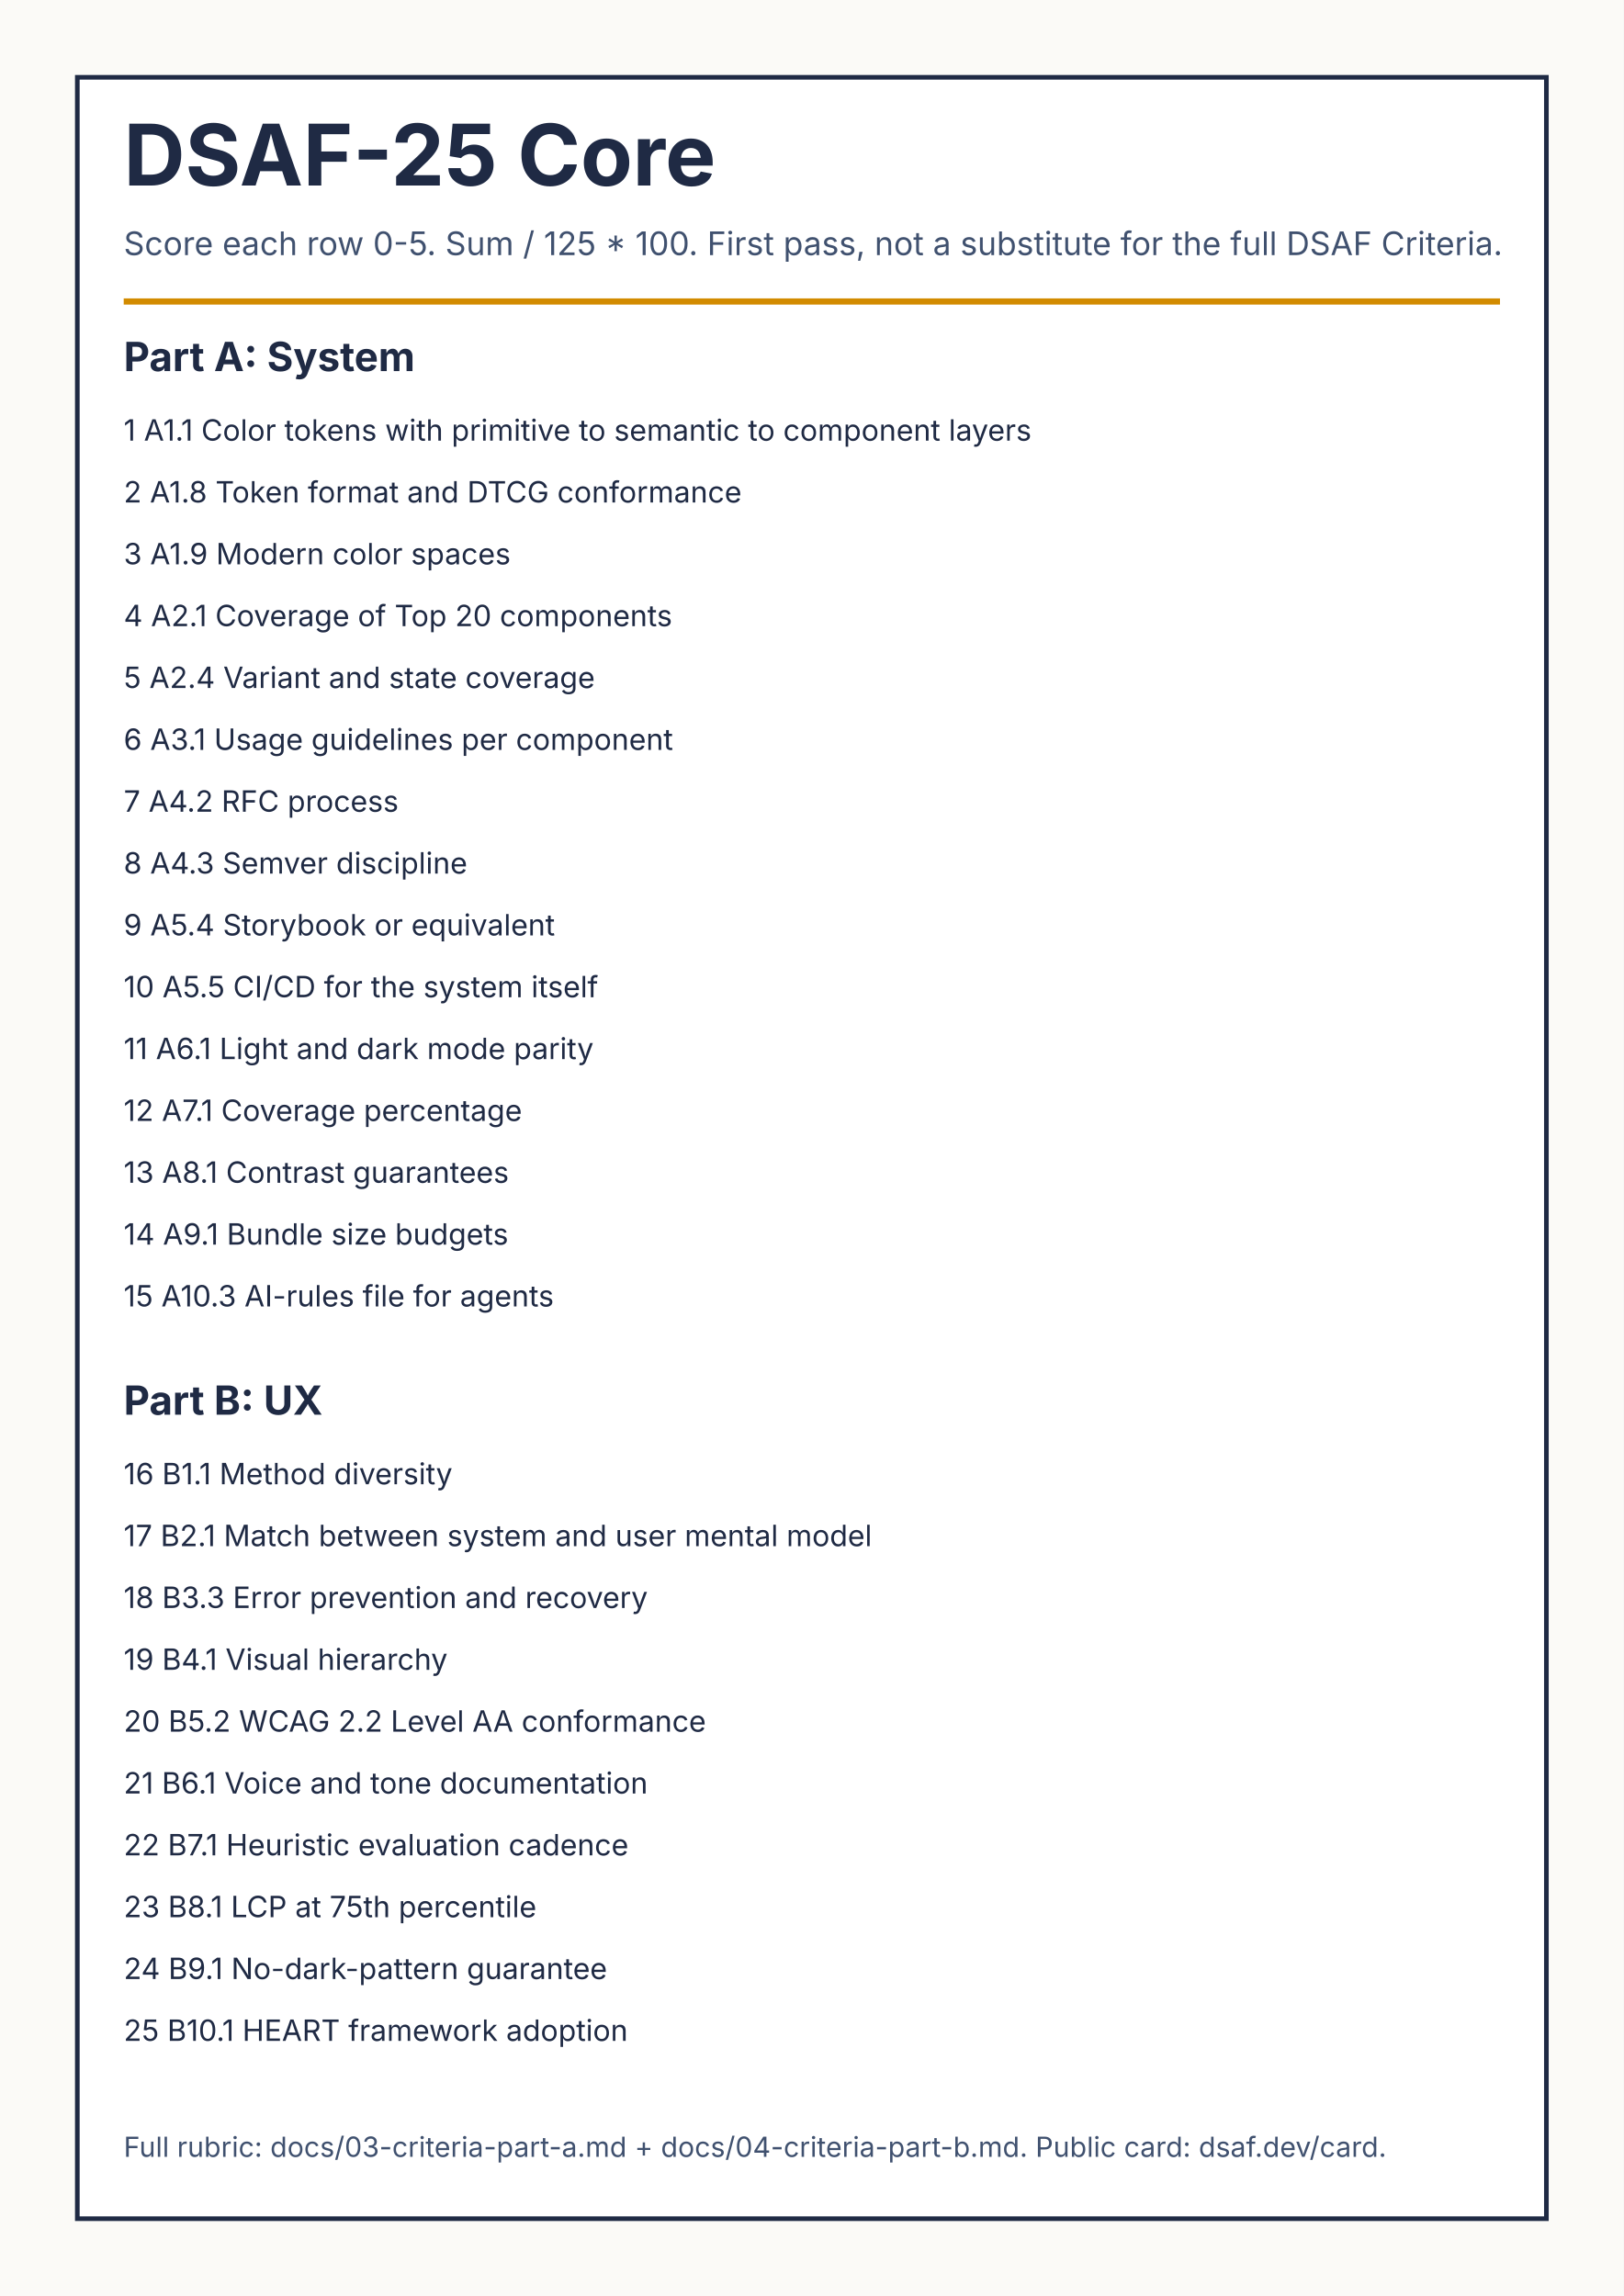
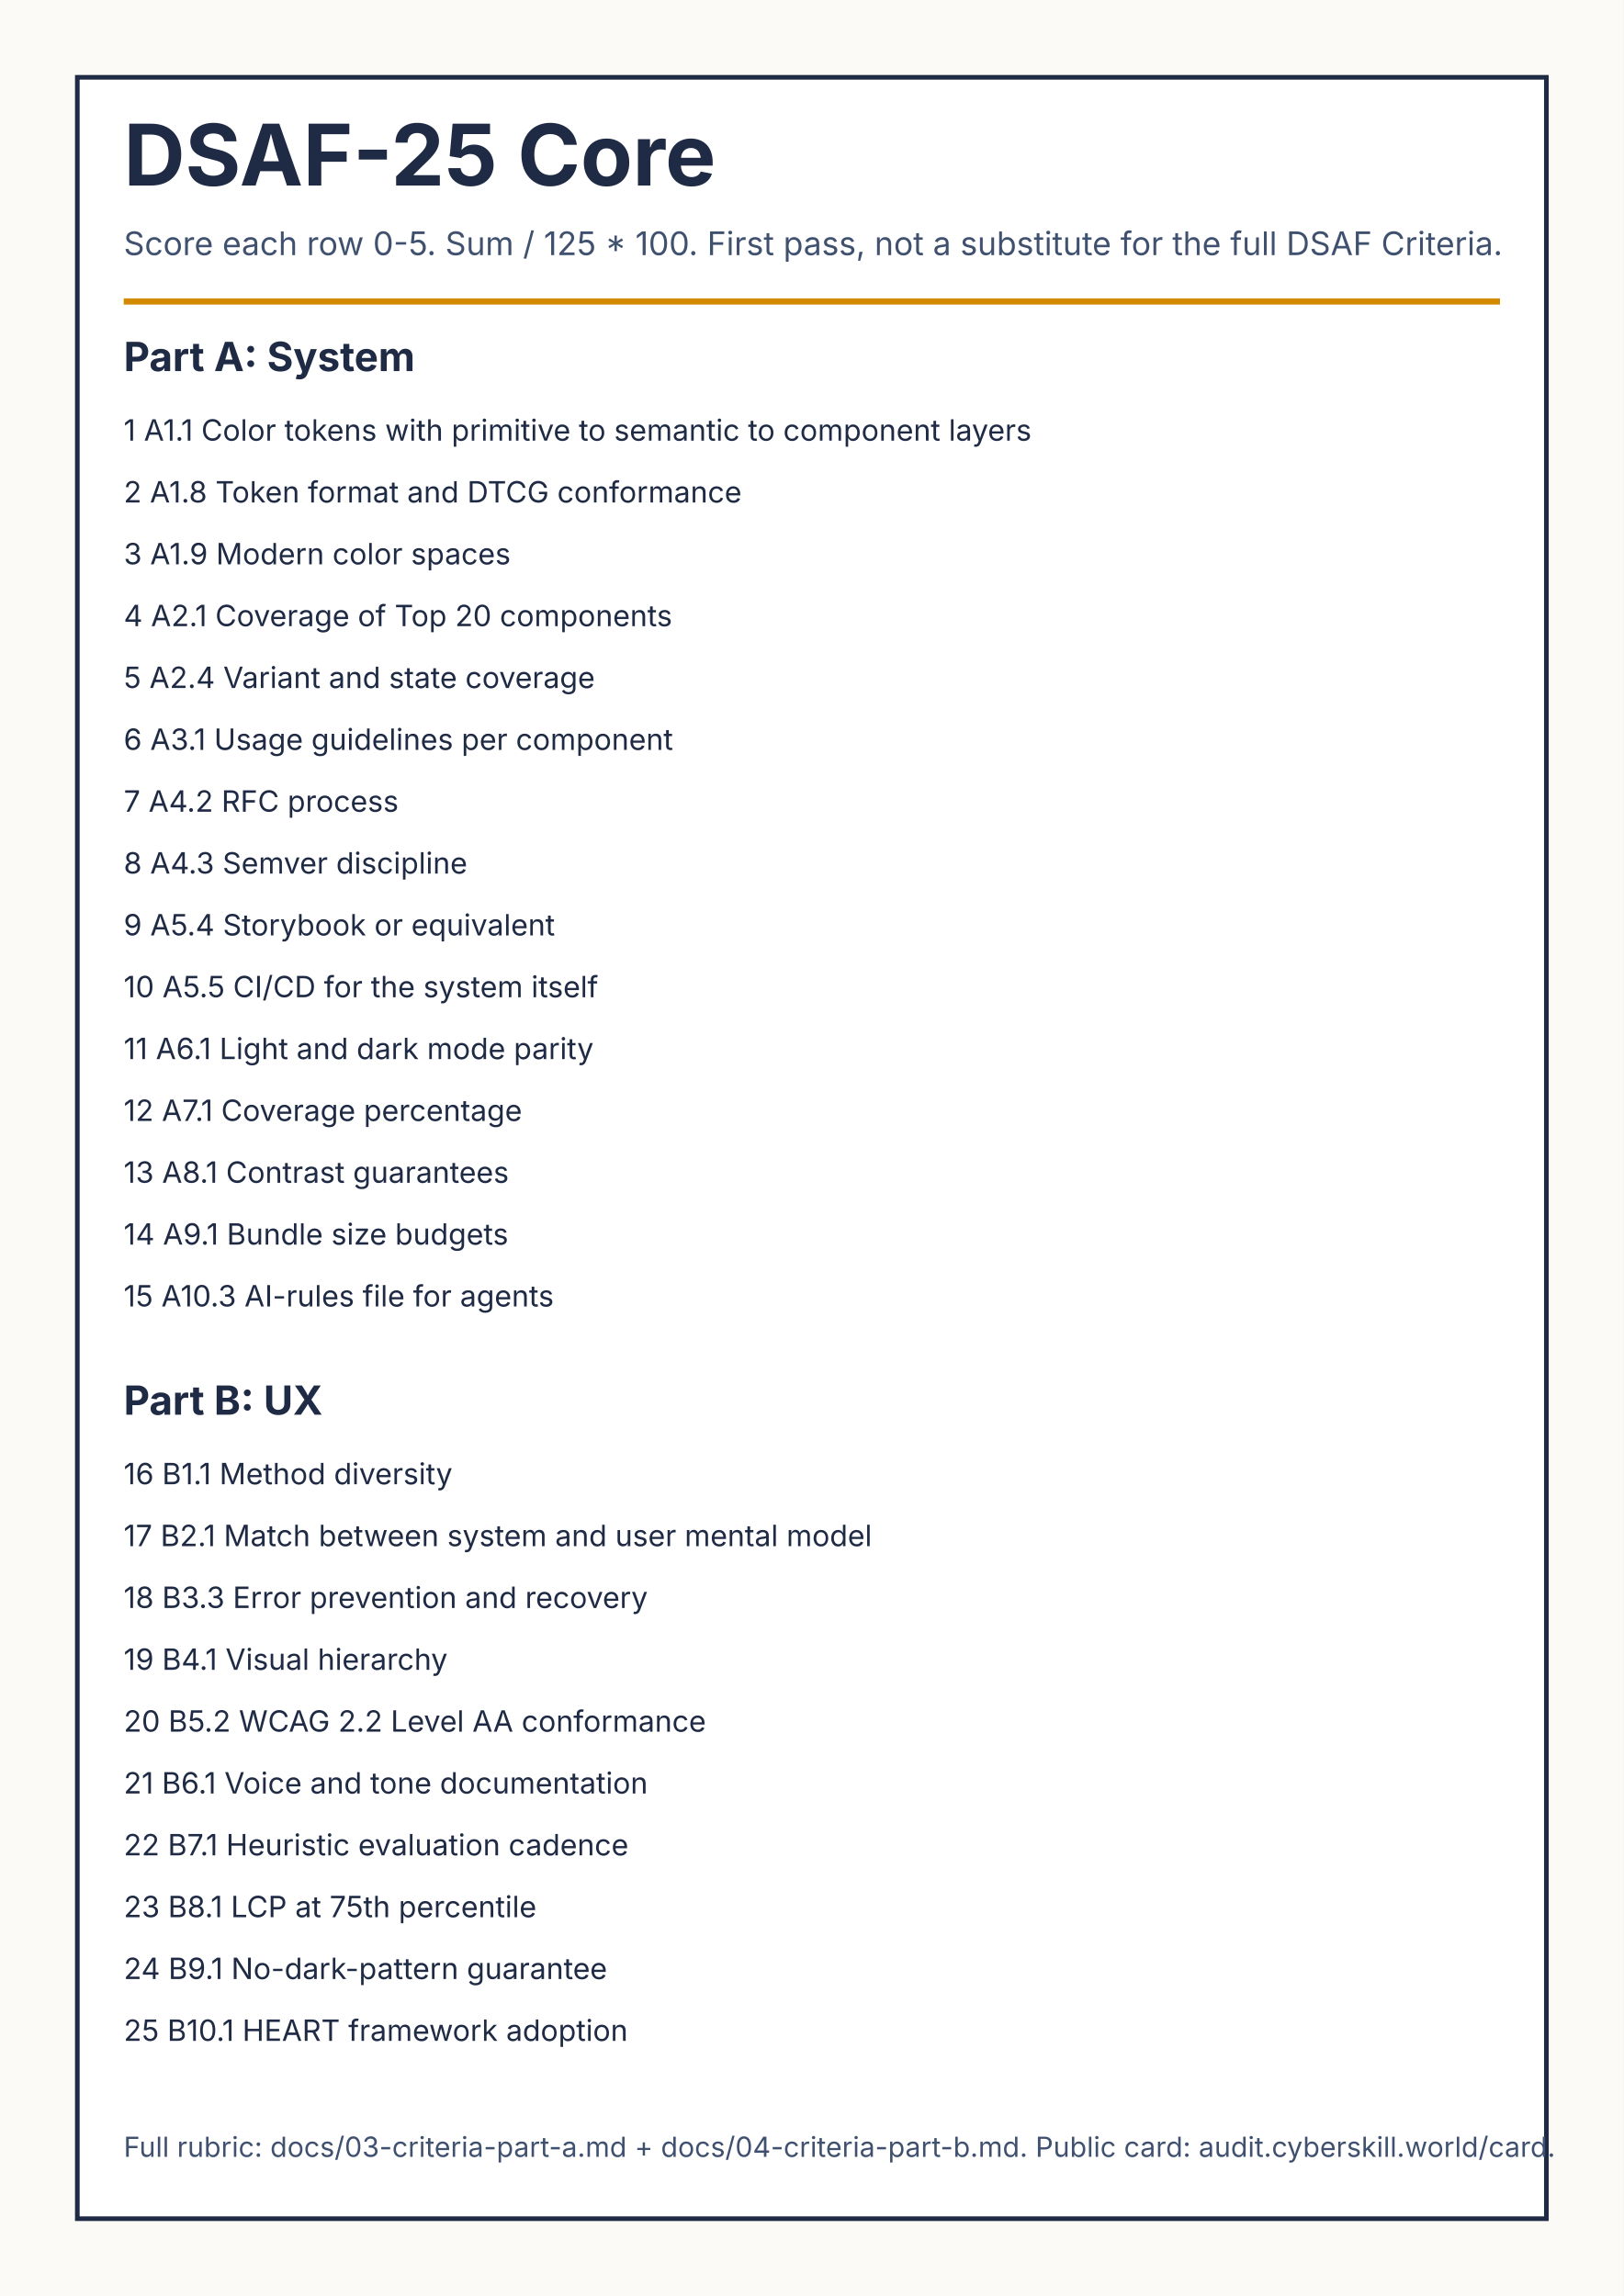
<svg xmlns="http://www.w3.org/2000/svg" width="210mm" height="297mm" viewBox="0 0 210 297" role="img" aria-labelledby="title desc">
  <rect width="210" height="297" fill="#fbfaf7" />
  <rect x="10" y="10" width="190" height="277" fill="#ffffff" stroke="#1f2a44" stroke-width="0.6" />
  <text x="16" y="24" font-family="Inter, Arial, sans-serif" font-size="11" font-weight="700" fill="#1f2a44">DSAF-25 Core</text>
  <text x="16" y="33" font-family="Inter, Arial, sans-serif" font-size="4.2" fill="#40516f">Score each row 0-5. Sum / 125 * 100. First pass, not a substitute for the full DSAF Criteria.</text>
  <line x1="16" y1="39" x2="194" y2="39" stroke="#d28b00" stroke-width="0.8" />
  <text x="16" y="48" font-family="Inter, Arial, sans-serif" font-size="5.2" font-weight="700" fill="#1f2a44">Part A: System</text>
  <text x="16" y="57" font-family="Inter, Arial, sans-serif" font-size="3.8" fill="#1f2a44">1 A1.1 Color tokens with primitive to semantic to component layers</text>
  <text x="16" y="65" font-family="Inter, Arial, sans-serif" font-size="3.8" fill="#1f2a44">2 A1.8 Token format and DTCG conformance</text>
  <text x="16" y="73" font-family="Inter, Arial, sans-serif" font-size="3.8" fill="#1f2a44">3 A1.9 Modern color spaces</text>
  <text x="16" y="81" font-family="Inter, Arial, sans-serif" font-size="3.8" fill="#1f2a44">4 A2.1 Coverage of Top 20 components</text>
  <text x="16" y="89" font-family="Inter, Arial, sans-serif" font-size="3.8" fill="#1f2a44">5 A2.4 Variant and state coverage</text>
  <text x="16" y="97" font-family="Inter, Arial, sans-serif" font-size="3.8" fill="#1f2a44">6 A3.1 Usage guidelines per component</text>
  <text x="16" y="105" font-family="Inter, Arial, sans-serif" font-size="3.8" fill="#1f2a44">7 A4.2 RFC process</text>
  <text x="16" y="113" font-family="Inter, Arial, sans-serif" font-size="3.8" fill="#1f2a44">8 A4.3 Semver discipline</text>
  <text x="16" y="121" font-family="Inter, Arial, sans-serif" font-size="3.8" fill="#1f2a44">9 A5.4 Storybook or equivalent</text>
  <text x="16" y="129" font-family="Inter, Arial, sans-serif" font-size="3.8" fill="#1f2a44">10 A5.5 CI/CD for the system itself</text>
  <text x="16" y="137" font-family="Inter, Arial, sans-serif" font-size="3.8" fill="#1f2a44">11 A6.1 Light and dark mode parity</text>
  <text x="16" y="145" font-family="Inter, Arial, sans-serif" font-size="3.8" fill="#1f2a44">12 A7.1 Coverage percentage</text>
  <text x="16" y="153" font-family="Inter, Arial, sans-serif" font-size="3.8" fill="#1f2a44">13 A8.1 Contrast guarantees</text>
  <text x="16" y="161" font-family="Inter, Arial, sans-serif" font-size="3.8" fill="#1f2a44">14 A9.1 Bundle size budgets</text>
  <text x="16" y="169" font-family="Inter, Arial, sans-serif" font-size="3.8" fill="#1f2a44">15 A10.3 AI-rules file for agents</text>
  <text x="16" y="183" font-family="Inter, Arial, sans-serif" font-size="5.2" font-weight="700" fill="#1f2a44">Part B: UX</text>
  <text x="16" y="192" font-family="Inter, Arial, sans-serif" font-size="3.8" fill="#1f2a44">16 B1.1 Method diversity</text>
  <text x="16" y="200" font-family="Inter, Arial, sans-serif" font-size="3.8" fill="#1f2a44">17 B2.1 Match between system and user mental model</text>
  <text x="16" y="208" font-family="Inter, Arial, sans-serif" font-size="3.8" fill="#1f2a44">18 B3.3 Error prevention and recovery</text>
  <text x="16" y="216" font-family="Inter, Arial, sans-serif" font-size="3.8" fill="#1f2a44">19 B4.1 Visual hierarchy</text>
  <text x="16" y="224" font-family="Inter, Arial, sans-serif" font-size="3.8" fill="#1f2a44">20 B5.2 WCAG 2.2 Level AA conformance</text>
  <text x="16" y="232" font-family="Inter, Arial, sans-serif" font-size="3.8" fill="#1f2a44">21 B6.1 Voice and tone documentation</text>
  <text x="16" y="240" font-family="Inter, Arial, sans-serif" font-size="3.8" fill="#1f2a44">22 B7.1 Heuristic evaluation cadence</text>
  <text x="16" y="248" font-family="Inter, Arial, sans-serif" font-size="3.8" fill="#1f2a44">23 B8.1 LCP at 75th percentile</text>
  <text x="16" y="256" font-family="Inter, Arial, sans-serif" font-size="3.8" fill="#1f2a44">24 B9.1 No-dark-pattern guarantee</text>
  <text x="16" y="264" font-family="Inter, Arial, sans-serif" font-size="3.8" fill="#1f2a44">25 B10.1 HEART framework adoption</text>
-   <text x="16" y="279" font-family="Inter, Arial, sans-serif" font-size="3.6" fill="#40516f">Full rubric: docs/03-criteria-part-a.md + docs/04-criteria-part-b.md. Public card: dsaf.dev/card.</text>
+   <text x="16" y="279" font-family="Inter, Arial, sans-serif" font-size="3.6" fill="#40516f">Full rubric: docs/03-criteria-part-a.md + docs/04-criteria-part-b.md. Public card: audit.cyberskill.world/card.</text>
</svg>
